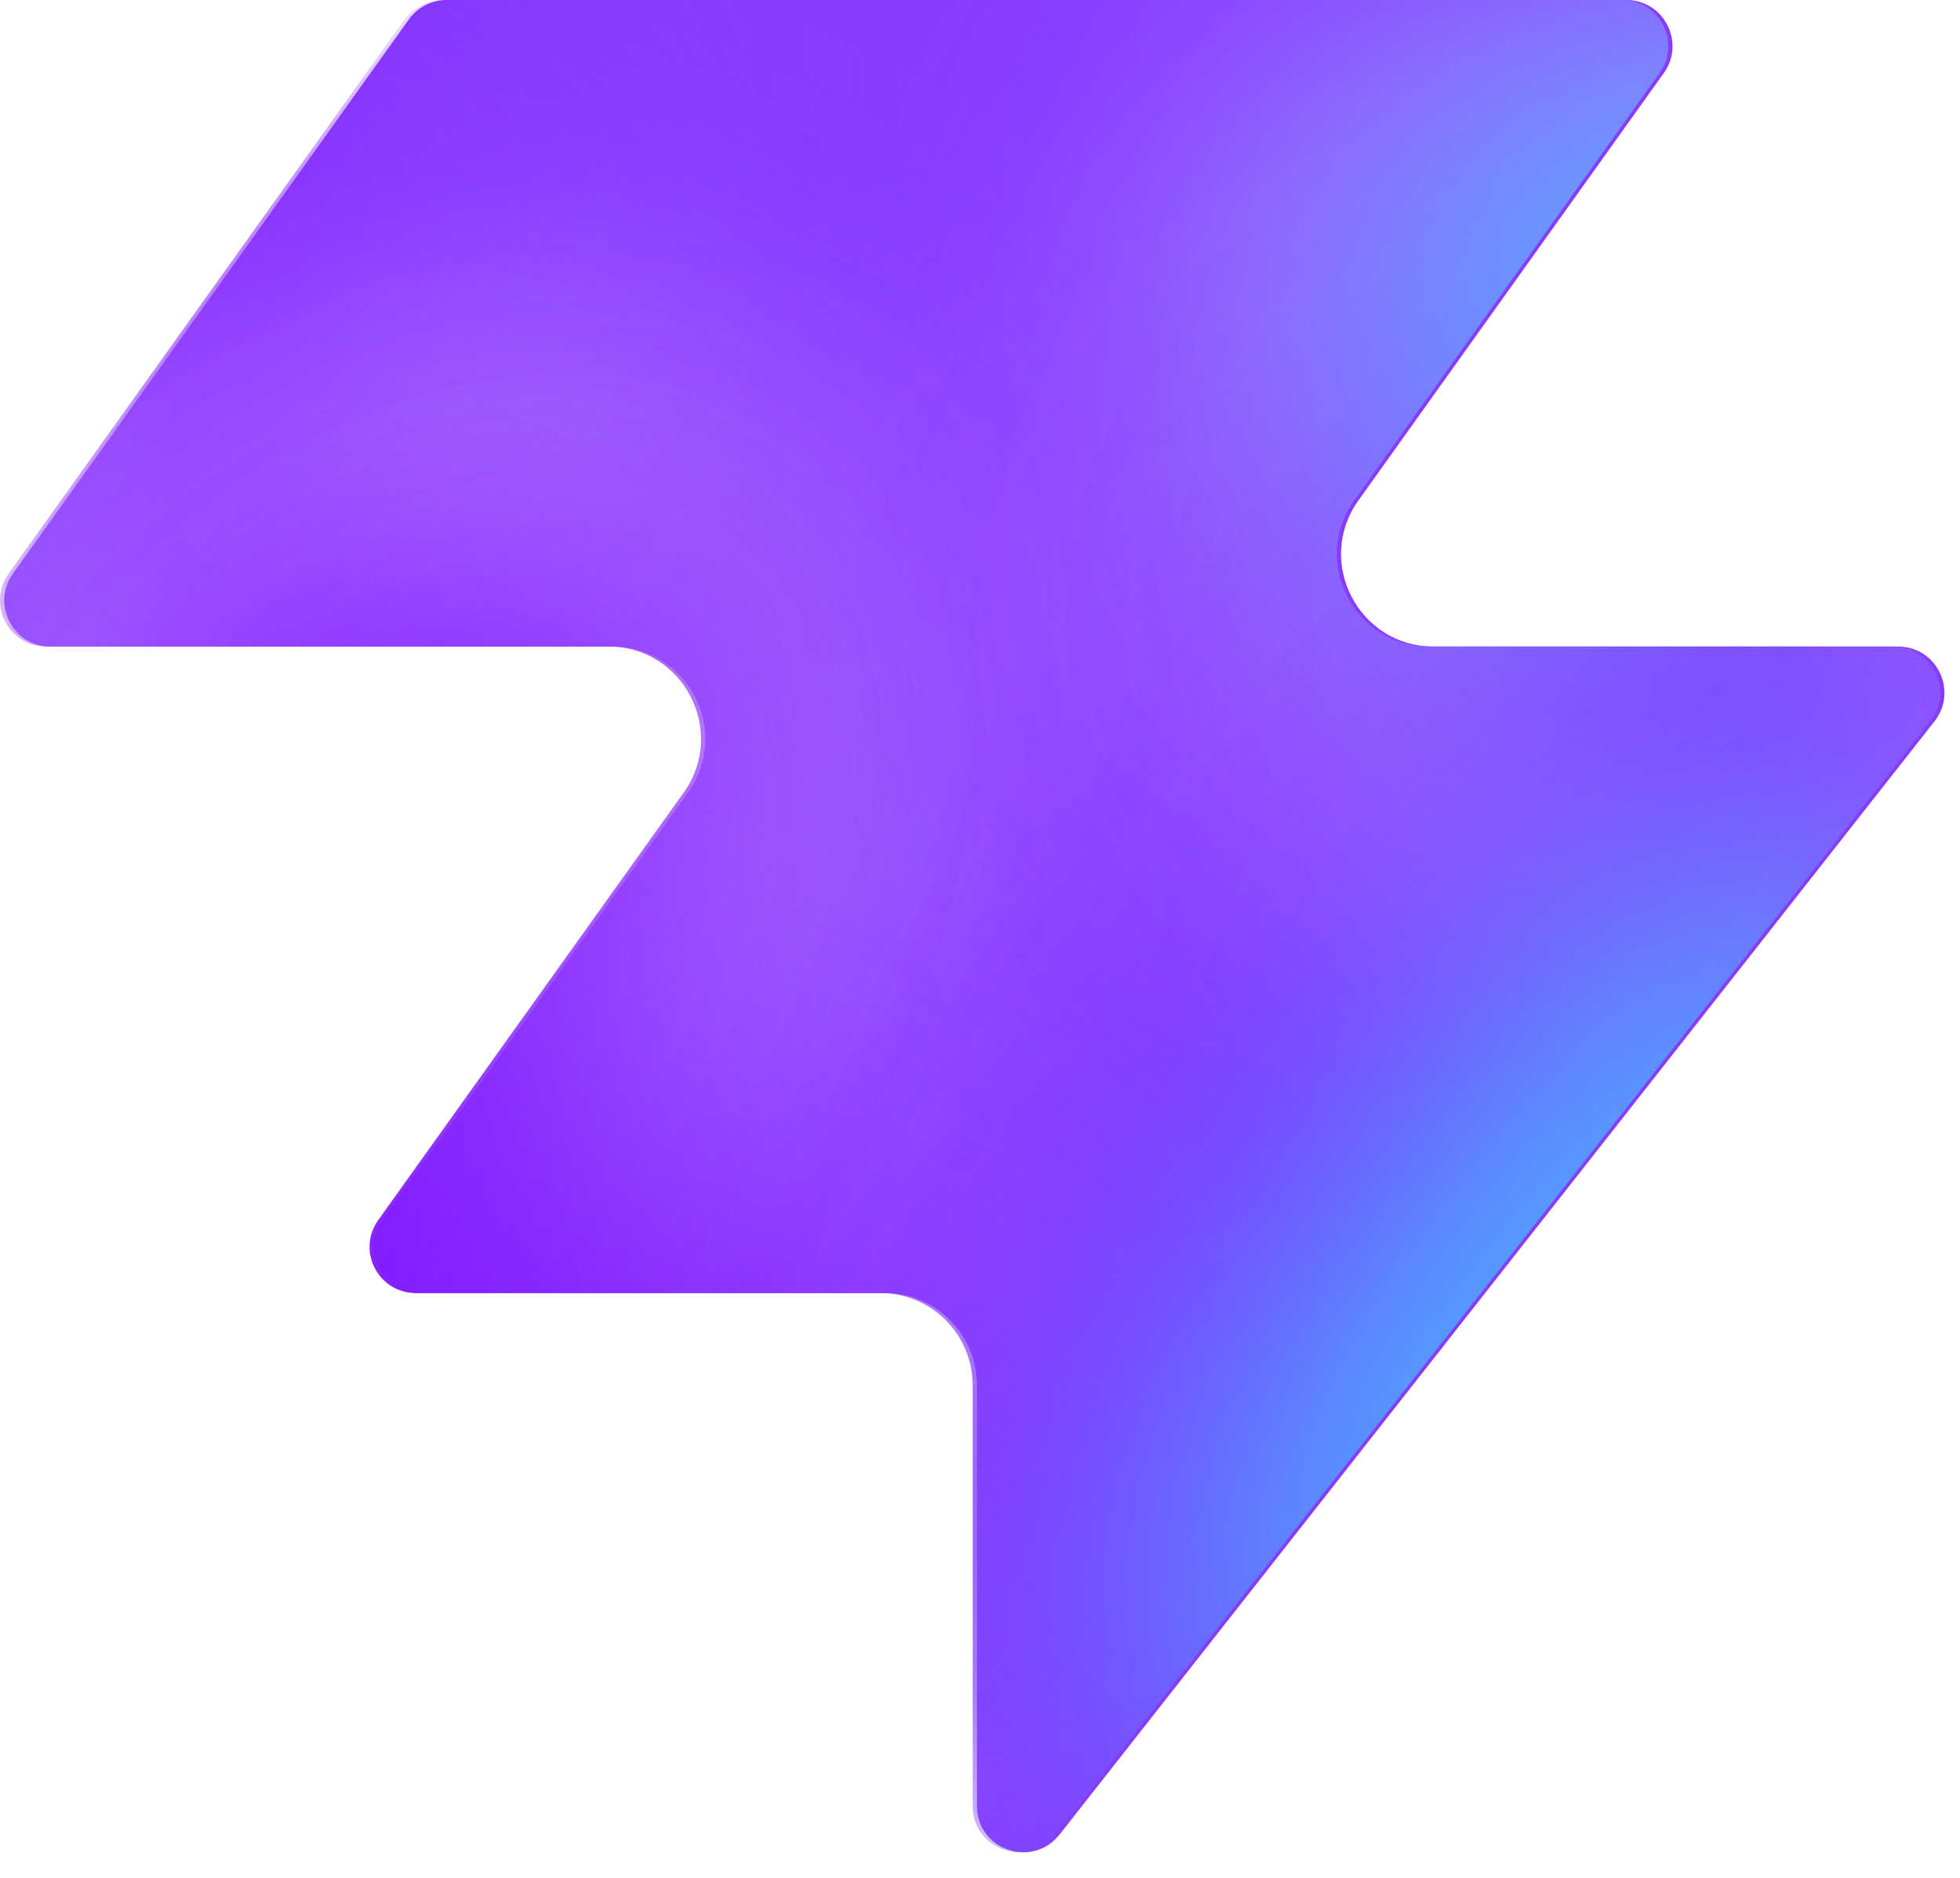
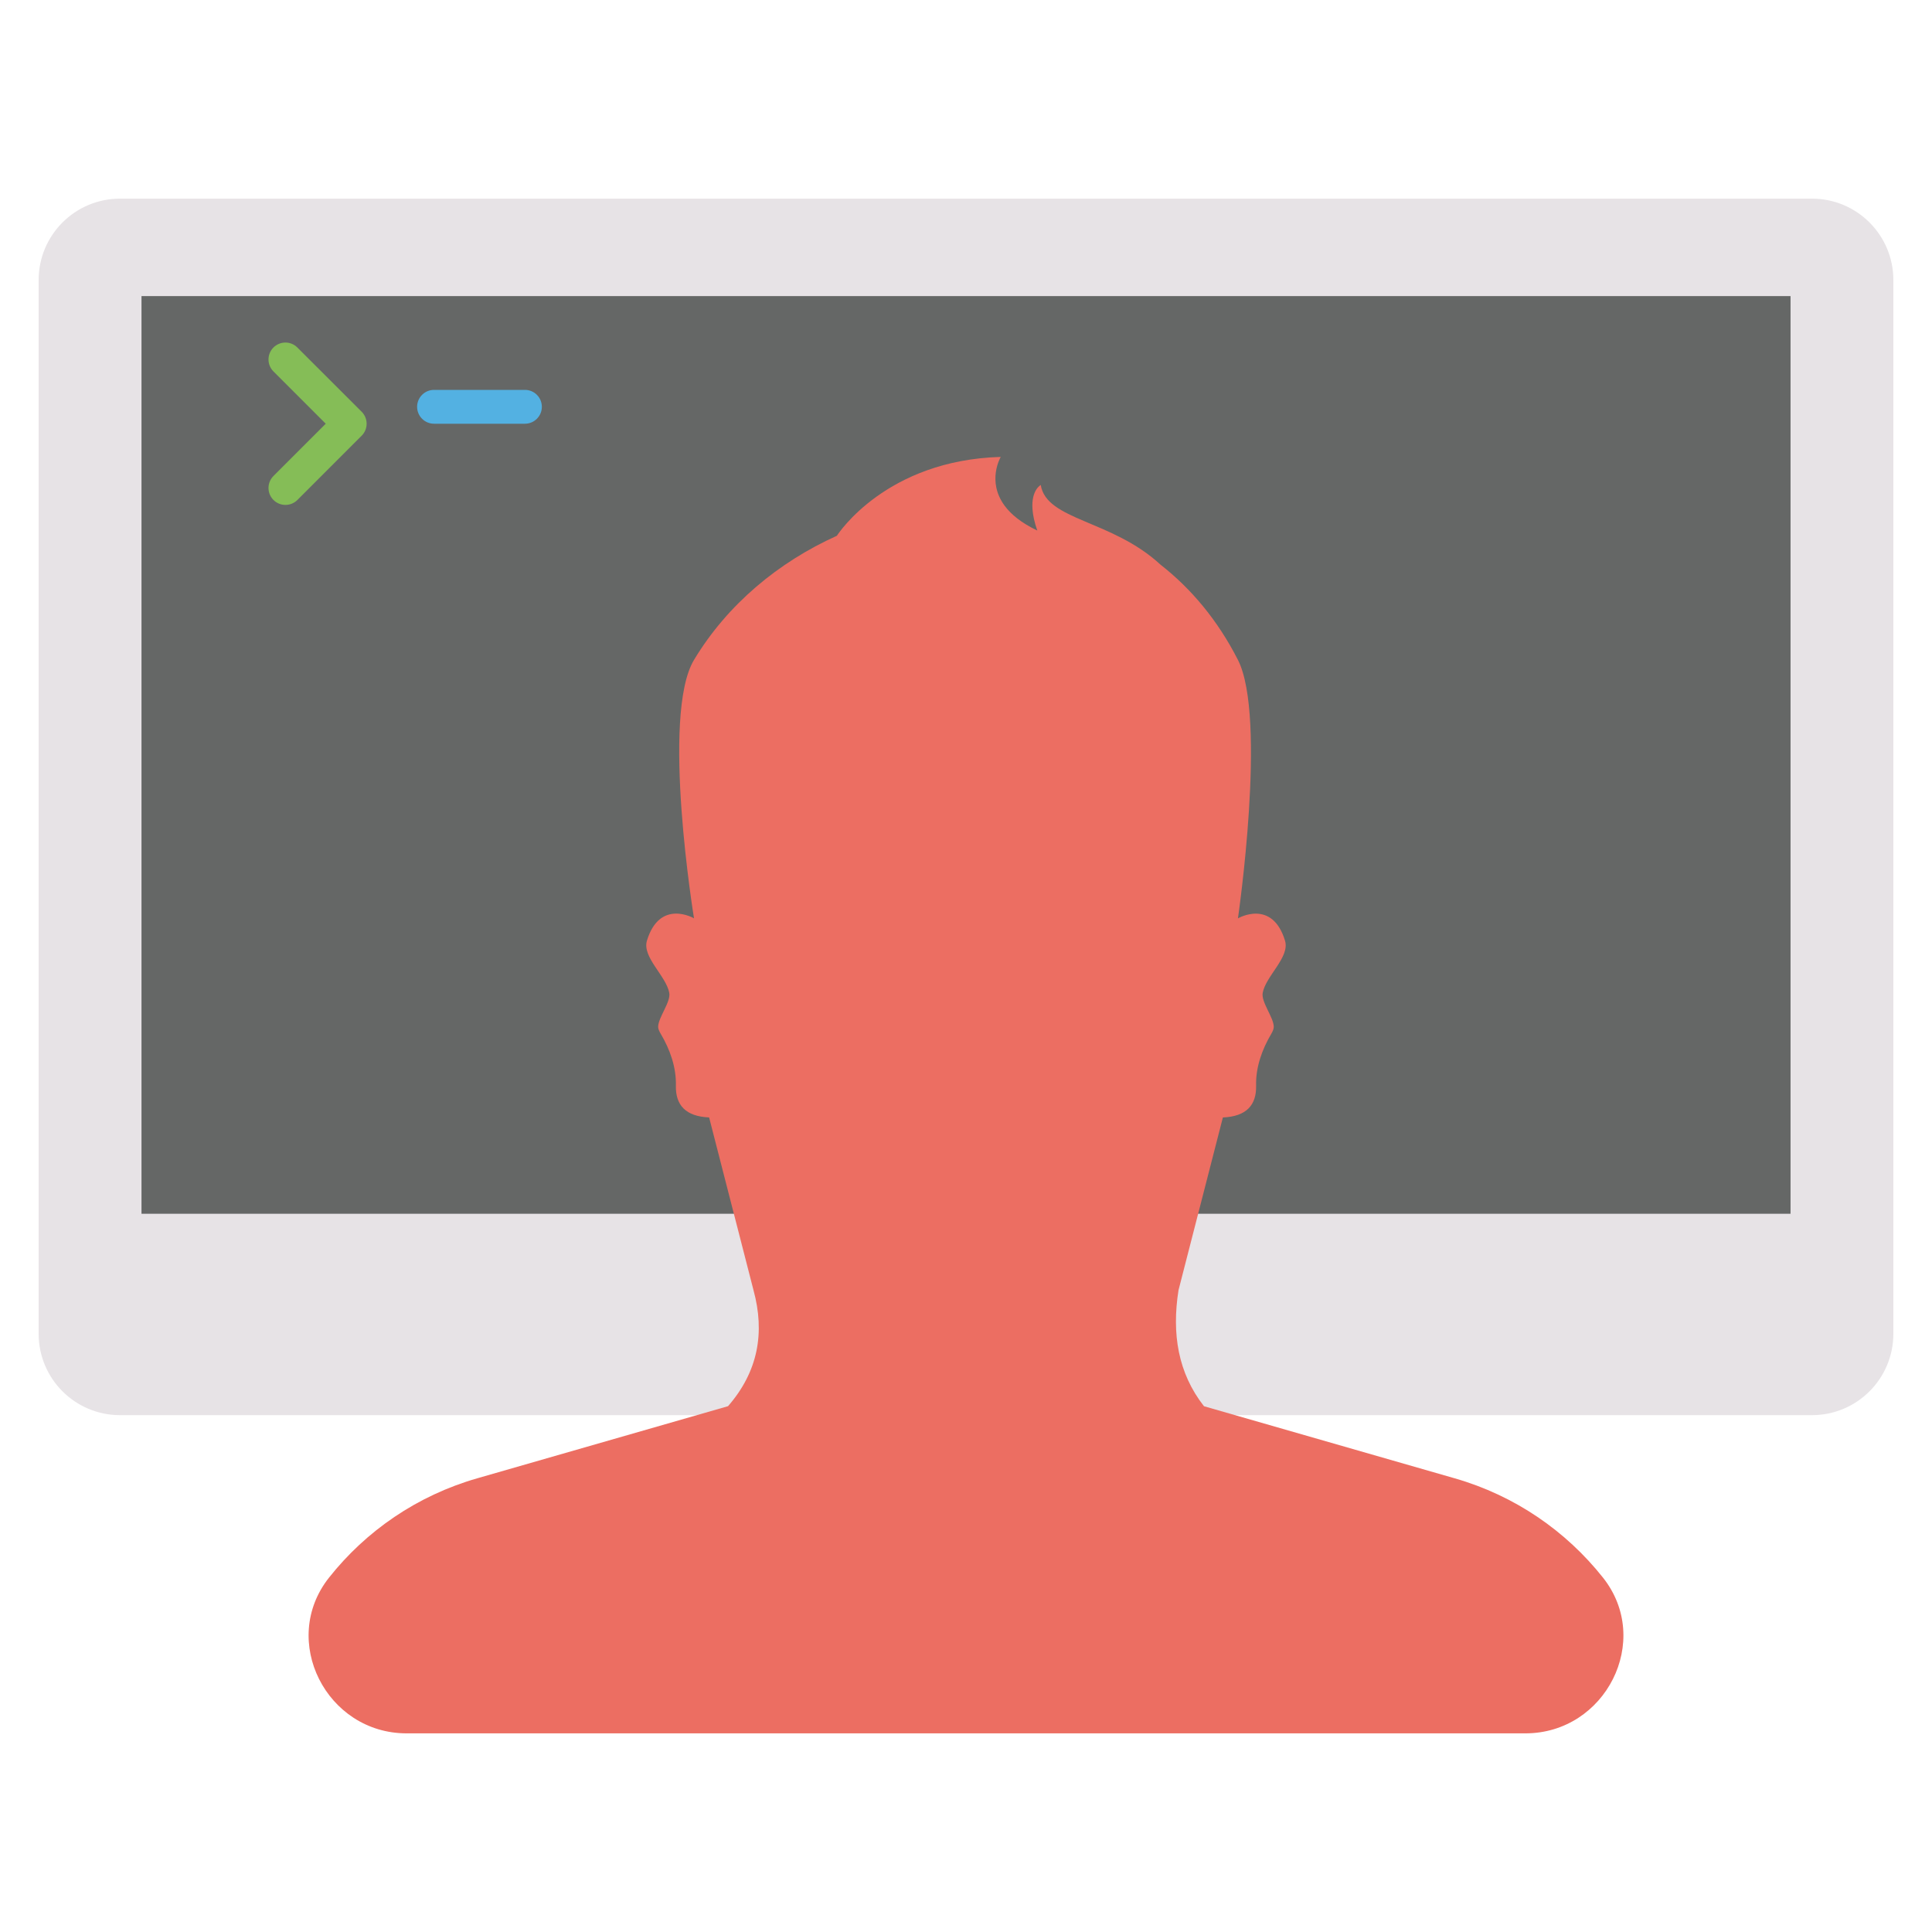
- <svg xmlns="http://www.w3.org/2000/svg" width="48" height="46" fill="none" viewBox="0 0 48 46">
-   <path fill="#863bff" d="M25.946 44.938c-.664.845-2.021.375-2.021-.698V33.937a2.26 2.26 0 0 0-2.262-2.262H10.287c-.92 0-1.456-1.04-.92-1.788l7.48-10.471c1.07-1.497 0-3.578-1.842-3.578H1.237c-.92 0-1.456-1.04-.92-1.788L10.013.474c.214-.297.556-.474.92-.474h28.894c.92 0 1.456 1.04.92 1.788l-7.48 10.471c-1.07 1.498 0 3.579 1.842 3.579h11.377c.943 0 1.473 1.088.89 1.83L25.947 44.94z" style="fill:#863bff;fill:color(display-p3 .525 .23 1);fill-opacity:1" />
-   <mask id="a" width="48" height="46" x="0" y="0" maskUnits="userSpaceOnUse" style="mask-type:alpha">
-     <path fill="#000" d="M25.842 44.938c-.664.844-2.021.375-2.021-.698V33.937a2.26 2.26 0 0 0-2.262-2.262H10.183c-.92 0-1.456-1.04-.92-1.788l7.48-10.471c1.07-1.498 0-3.579-1.842-3.579H1.133c-.92 0-1.456-1.04-.92-1.787L9.91.473c.214-.297.556-.474.92-.474h28.894c.92 0 1.456 1.04.92 1.788l-7.48 10.471c-1.07 1.498 0 3.578 1.842 3.578h11.377c.943 0 1.473 1.088.89 1.832L25.843 44.94z" style="fill:#000;fill-opacity:1" />
-   </mask>
-   <g mask="url(#a)">
-     <g filter="url(#b)">
-       <ellipse cx="5.508" cy="14.704" fill="#ede6ff" rx="5.508" ry="14.704" style="fill:#ede6ff;fill:color(display-p3 .927 .903 1);fill-opacity:1" transform="matrix(.00324 1 1 -.00324 -4.47 31.516)" />
+ <svg xmlns="http://www.w3.org/2000/svg" width="800px" height="800px" viewBox="0 0 50 50" enable-background="new 0 0 50 50" id="Layer_1" version="1.1" xml:space="preserve">
+   <g>
+     <path d="M46.894,5.141H3.106c-1.163,0-2.106,0.943-2.106,2.106v27.271   c0,1.163,0.943,2.106,2.106,2.106H46.894c1.163,0,2.106-0.943,2.106-2.106V7.247   C49,6.084,48.057,5.141,46.894,5.141z" fill="#E7E3E6" />
+     <rect fill="#656766" height="23.749" width="42.677" x="3.662" y="7.663" />
+     <g>
+       <g>
+         <path d="M7.387,8.865c-0.112,0-0.224,0.043-0.31,0.128c-0.171,0.171-0.171,0.449,0,0.62     l1.353,1.353l-1.353,1.353c-0.171,0.171-0.171,0.449,0,0.62c0.171,0.171,0.449,0.171,0.62,0     l1.663-1.663c0.171-0.171,0.171-0.449,0-0.62L7.696,8.994C7.611,8.908,7.499,8.865,7.387,8.865z" fill="#85BD57" />
+       </g>
+       <g>
+         <path d="M11.233,10.09c-0.242,0-0.438,0.196-0.438,0.438s0.196,0.438,0.438,0.438     l2.352,0c0.242,0,0.438-0.196,0.438-0.438c0-0.242-0.196-0.438-0.438-0.438L11.233,10.09z" fill="#53B1E2" />
+       </g>
    </g>
-     <g filter="url(#c)">
-       <ellipse cx="10.399" cy="29.851" fill="#ede6ff" rx="10.399" ry="29.851" style="fill:#ede6ff;fill:color(display-p3 .927 .903 1);fill-opacity:1" transform="matrix(.00324 1 1 -.00324 -39.328 7.883)" />
-     </g>
-     <g filter="url(#d)">
-       <ellipse cx="5.508" cy="30.487" fill="#7e14ff" rx="5.508" ry="30.487" style="fill:#7e14ff;fill:color(display-p3 .492 .077 1);fill-opacity:1" transform="rotate(89.814 -25.913 -14.639)scale(1 -1)" />
-     </g>
-     <g filter="url(#e)">
-       <ellipse cx="5.508" cy="30.599" fill="#7e14ff" rx="5.508" ry="30.599" style="fill:#7e14ff;fill:color(display-p3 .492 .077 1);fill-opacity:1" transform="rotate(89.814 -32.644 -3.334)scale(1 -1)" />
-     </g>
-     <g filter="url(#f)">
-       <ellipse cx="5.508" cy="30.599" fill="#7e14ff" rx="5.508" ry="30.599" style="fill:#7e14ff;fill:color(display-p3 .492 .077 1);fill-opacity:1" transform="matrix(.00324 1 1 -.00324 -34.34 30.47)" />
-     </g>
-     <g filter="url(#g)">
-       <ellipse cx="14.072" cy="22.078" fill="#ede6ff" rx="14.072" ry="22.078" style="fill:#ede6ff;fill:color(display-p3 .927 .903 1);fill-opacity:1" transform="rotate(93.35 24.506 48.493)scale(-1 1)" />
-     </g>
-     <g filter="url(#h)">
-       <ellipse cx="3.47" cy="21.501" fill="#7e14ff" rx="3.47" ry="21.501" style="fill:#7e14ff;fill:color(display-p3 .492 .077 1);fill-opacity:1" transform="rotate(89.009 28.708 47.59)scale(-1 1)" />
-     </g>
-     <g filter="url(#i)">
-       <ellipse cx="3.47" cy="21.501" fill="#7e14ff" rx="3.47" ry="21.501" style="fill:#7e14ff;fill:color(display-p3 .492 .077 1);fill-opacity:1" transform="rotate(89.009 28.708 47.59)scale(-1 1)" />
-     </g>
-     <g filter="url(#j)">
-       <ellipse cx=".387" cy="8.972" fill="#7e14ff" rx="4.407" ry="29.108" style="fill:#7e14ff;fill:color(display-p3 .492 .077 1);fill-opacity:1" transform="rotate(39.51 .387 8.972)" />
-     </g>
-     <g filter="url(#k)">
-       <ellipse cx="47.523" cy="-6.092" fill="#7e14ff" rx="4.407" ry="29.108" style="fill:#7e14ff;fill:color(display-p3 .492 .077 1);fill-opacity:1" transform="rotate(37.892 47.523 -6.092)" />
-     </g>
-     <g filter="url(#l)">
-       <ellipse cx="41.412" cy="6.333" fill="#47bfff" rx="5.971" ry="9.665" style="fill:#47bfff;fill:color(display-p3 .28 .748 1);fill-opacity:1" transform="rotate(37.892 41.412 6.333)" />
-     </g>
-     <g filter="url(#m)">
-       <ellipse cx="-1.879" cy="38.332" fill="#7e14ff" rx="4.407" ry="29.108" style="fill:#7e14ff;fill:color(display-p3 .492 .077 1);fill-opacity:1" transform="rotate(37.892 -1.88 38.332)" />
-     </g>
-     <g filter="url(#n)">
-       <ellipse cx="-1.879" cy="38.332" fill="#7e14ff" rx="4.407" ry="29.108" style="fill:#7e14ff;fill:color(display-p3 .492 .077 1);fill-opacity:1" transform="rotate(37.892 -1.88 38.332)" />
-     </g>
-     <g filter="url(#o)">
-       <ellipse cx="35.651" cy="29.907" fill="#7e14ff" rx="4.407" ry="29.108" style="fill:#7e14ff;fill:color(display-p3 .492 .077 1);fill-opacity:1" transform="rotate(37.892 35.651 29.907)" />
-     </g>
-     <g filter="url(#p)">
-       <ellipse cx="38.418" cy="32.4" fill="#47bfff" rx="5.971" ry="15.297" style="fill:#47bfff;fill:color(display-p3 .28 .748 1);fill-opacity:1" transform="rotate(37.892 38.418 32.4)" />
-     </g>
+     <path d="M39.477,44.859c2.074,0,3.297-2.403,2.009-4.029   c-0.957-1.207-2.279-2.123-3.834-2.57l-6.493-1.867c-0.673-0.858-0.837-1.877-0.659-3.004   l1.148-4.469c0.608-0.026,0.872-0.319,0.86-0.825c-0.012-0.476,0.153-0.934,0.394-1.342   c0.039-0.066,0.063-0.128,0.063-0.177c0.001-0.24-0.328-0.64-0.287-0.877   c0.078-0.44,0.709-0.928,0.578-1.355c-0.334-1.093-1.218-0.577-1.218-0.577s0.758-5.197,0-6.688   c-0.524-1.029-1.212-1.847-2.006-2.467c-0.001-0.001-0.003-0.003-0.004-0.004   c-1.259-1.16-2.944-1.137-3.094-2.057c0,0-0.25,0.133-0.213,0.627   c0.01,0.15,0.047,0.331,0.124,0.552c-0.416-0.198-0.681-0.42-0.844-0.64   c-0.472-0.639-0.102-1.265-0.102-1.265c-2.961,0.084-4.202,1.981-4.24,2.04   c-0.001,0.001-0.001,0.001-0.001,0.001c-1.509,0.68-2.831,1.774-3.697,3.212   c-0.862,1.433,0,6.688,0,6.688s-0.884-0.516-1.218,0.577c-0.131,0.427,0.5,0.915,0.578,1.355   c0.041,0.237-0.288,0.636-0.288,0.877c0,0.049,0.025,0.111,0.065,0.177   c0.242,0.409,0.405,0.866,0.394,1.342c-0.012,0.506,0.252,0.799,0.86,0.825l1.148,4.469   c0.3,1.099,0.122,2.109-0.659,3.004l-6.492,1.867c-1.555,0.447-2.878,1.362-3.834,2.57   C7.226,42.456,8.449,44.859,10.523,44.859H39.477z" fill="#EC6E62" />
  </g>
-   <defs>
-     <filter id="b" width="60.045" height="41.654" x="-19.77" y="16.149" color-interpolation-filters="sRGB" filterUnits="userSpaceOnUse">
-       <feFlood flood-opacity="0" result="BackgroundImageFix" />
-       <feBlend in="SourceGraphic" in2="BackgroundImageFix" result="shape" />
-       <feGaussianBlur result="effect1_foregroundBlur_2002_17158" stdDeviation="7.659" />
-     </filter>
-     <filter id="c" width="90.34" height="51.437" x="-54.613" y="-7.533" color-interpolation-filters="sRGB" filterUnits="userSpaceOnUse">
-       <feFlood flood-opacity="0" result="BackgroundImageFix" />
-       <feBlend in="SourceGraphic" in2="BackgroundImageFix" result="shape" />
-       <feGaussianBlur result="effect1_foregroundBlur_2002_17158" stdDeviation="7.659" />
-     </filter>
-     <filter id="d" width="79.355" height="29.4" x="-49.64" y="2.03" color-interpolation-filters="sRGB" filterUnits="userSpaceOnUse">
-       <feFlood flood-opacity="0" result="BackgroundImageFix" />
-       <feBlend in="SourceGraphic" in2="BackgroundImageFix" result="shape" />
-       <feGaussianBlur result="effect1_foregroundBlur_2002_17158" stdDeviation="4.596" />
-     </filter>
-     <filter id="e" width="79.579" height="29.4" x="-45.045" y="20.029" color-interpolation-filters="sRGB" filterUnits="userSpaceOnUse">
-       <feFlood flood-opacity="0" result="BackgroundImageFix" />
-       <feBlend in="SourceGraphic" in2="BackgroundImageFix" result="shape" />
-       <feGaussianBlur result="effect1_foregroundBlur_2002_17158" stdDeviation="4.596" />
-     </filter>
-     <filter id="f" width="79.579" height="29.4" x="-43.513" y="21.178" color-interpolation-filters="sRGB" filterUnits="userSpaceOnUse">
-       <feFlood flood-opacity="0" result="BackgroundImageFix" />
-       <feBlend in="SourceGraphic" in2="BackgroundImageFix" result="shape" />
-       <feGaussianBlur result="effect1_foregroundBlur_2002_17158" stdDeviation="4.596" />
-     </filter>
-     <filter id="g" width="74.749" height="58.852" x="15.756" y="-17.901" color-interpolation-filters="sRGB" filterUnits="userSpaceOnUse">
-       <feFlood flood-opacity="0" result="BackgroundImageFix" />
-       <feBlend in="SourceGraphic" in2="BackgroundImageFix" result="shape" />
-       <feGaussianBlur result="effect1_foregroundBlur_2002_17158" stdDeviation="7.659" />
-     </filter>
-     <filter id="h" width="61.377" height="25.362" x="23.548" y="2.284" color-interpolation-filters="sRGB" filterUnits="userSpaceOnUse">
-       <feFlood flood-opacity="0" result="BackgroundImageFix" />
-       <feBlend in="SourceGraphic" in2="BackgroundImageFix" result="shape" />
-       <feGaussianBlur result="effect1_foregroundBlur_2002_17158" stdDeviation="4.596" />
-     </filter>
-     <filter id="i" width="61.377" height="25.362" x="23.548" y="2.284" color-interpolation-filters="sRGB" filterUnits="userSpaceOnUse">
-       <feFlood flood-opacity="0" result="BackgroundImageFix" />
-       <feBlend in="SourceGraphic" in2="BackgroundImageFix" result="shape" />
-       <feGaussianBlur result="effect1_foregroundBlur_2002_17158" stdDeviation="4.596" />
-     </filter>
-     <filter id="j" width="56.045" height="63.649" x="-27.636" y="-22.853" color-interpolation-filters="sRGB" filterUnits="userSpaceOnUse">
-       <feFlood flood-opacity="0" result="BackgroundImageFix" />
-       <feBlend in="SourceGraphic" in2="BackgroundImageFix" result="shape" />
-       <feGaussianBlur result="effect1_foregroundBlur_2002_17158" stdDeviation="4.596" />
-     </filter>
-     <filter id="k" width="54.814" height="64.646" x="20.116" y="-38.415" color-interpolation-filters="sRGB" filterUnits="userSpaceOnUse">
-       <feFlood flood-opacity="0" result="BackgroundImageFix" />
-       <feBlend in="SourceGraphic" in2="BackgroundImageFix" result="shape" />
-       <feGaussianBlur result="effect1_foregroundBlur_2002_17158" stdDeviation="4.596" />
-     </filter>
-     <filter id="l" width="33.541" height="35.313" x="24.641" y="-11.323" color-interpolation-filters="sRGB" filterUnits="userSpaceOnUse">
-       <feFlood flood-opacity="0" result="BackgroundImageFix" />
-       <feBlend in="SourceGraphic" in2="BackgroundImageFix" result="shape" />
-       <feGaussianBlur result="effect1_foregroundBlur_2002_17158" stdDeviation="4.596" />
-     </filter>
-     <filter id="m" width="54.814" height="64.646" x="-29.286" y="6.009" color-interpolation-filters="sRGB" filterUnits="userSpaceOnUse">
-       <feFlood flood-opacity="0" result="BackgroundImageFix" />
-       <feBlend in="SourceGraphic" in2="BackgroundImageFix" result="shape" />
-       <feGaussianBlur result="effect1_foregroundBlur_2002_17158" stdDeviation="4.596" />
-     </filter>
-     <filter id="n" width="54.814" height="64.646" x="-29.286" y="6.009" color-interpolation-filters="sRGB" filterUnits="userSpaceOnUse">
-       <feFlood flood-opacity="0" result="BackgroundImageFix" />
-       <feBlend in="SourceGraphic" in2="BackgroundImageFix" result="shape" />
-       <feGaussianBlur result="effect1_foregroundBlur_2002_17158" stdDeviation="4.596" />
-     </filter>
-     <filter id="o" width="54.814" height="64.646" x="8.244" y="-2.416" color-interpolation-filters="sRGB" filterUnits="userSpaceOnUse">
-       <feFlood flood-opacity="0" result="BackgroundImageFix" />
-       <feBlend in="SourceGraphic" in2="BackgroundImageFix" result="shape" />
-       <feGaussianBlur result="effect1_foregroundBlur_2002_17158" stdDeviation="4.596" />
-     </filter>
-     <filter id="p" width="39.409" height="43.623" x="18.713" y="10.588" color-interpolation-filters="sRGB" filterUnits="userSpaceOnUse">
-       <feFlood flood-opacity="0" result="BackgroundImageFix" />
-       <feBlend in="SourceGraphic" in2="BackgroundImageFix" result="shape" />
-       <feGaussianBlur result="effect1_foregroundBlur_2002_17158" stdDeviation="4.596" />
-     </filter>
-   </defs>
</svg>
